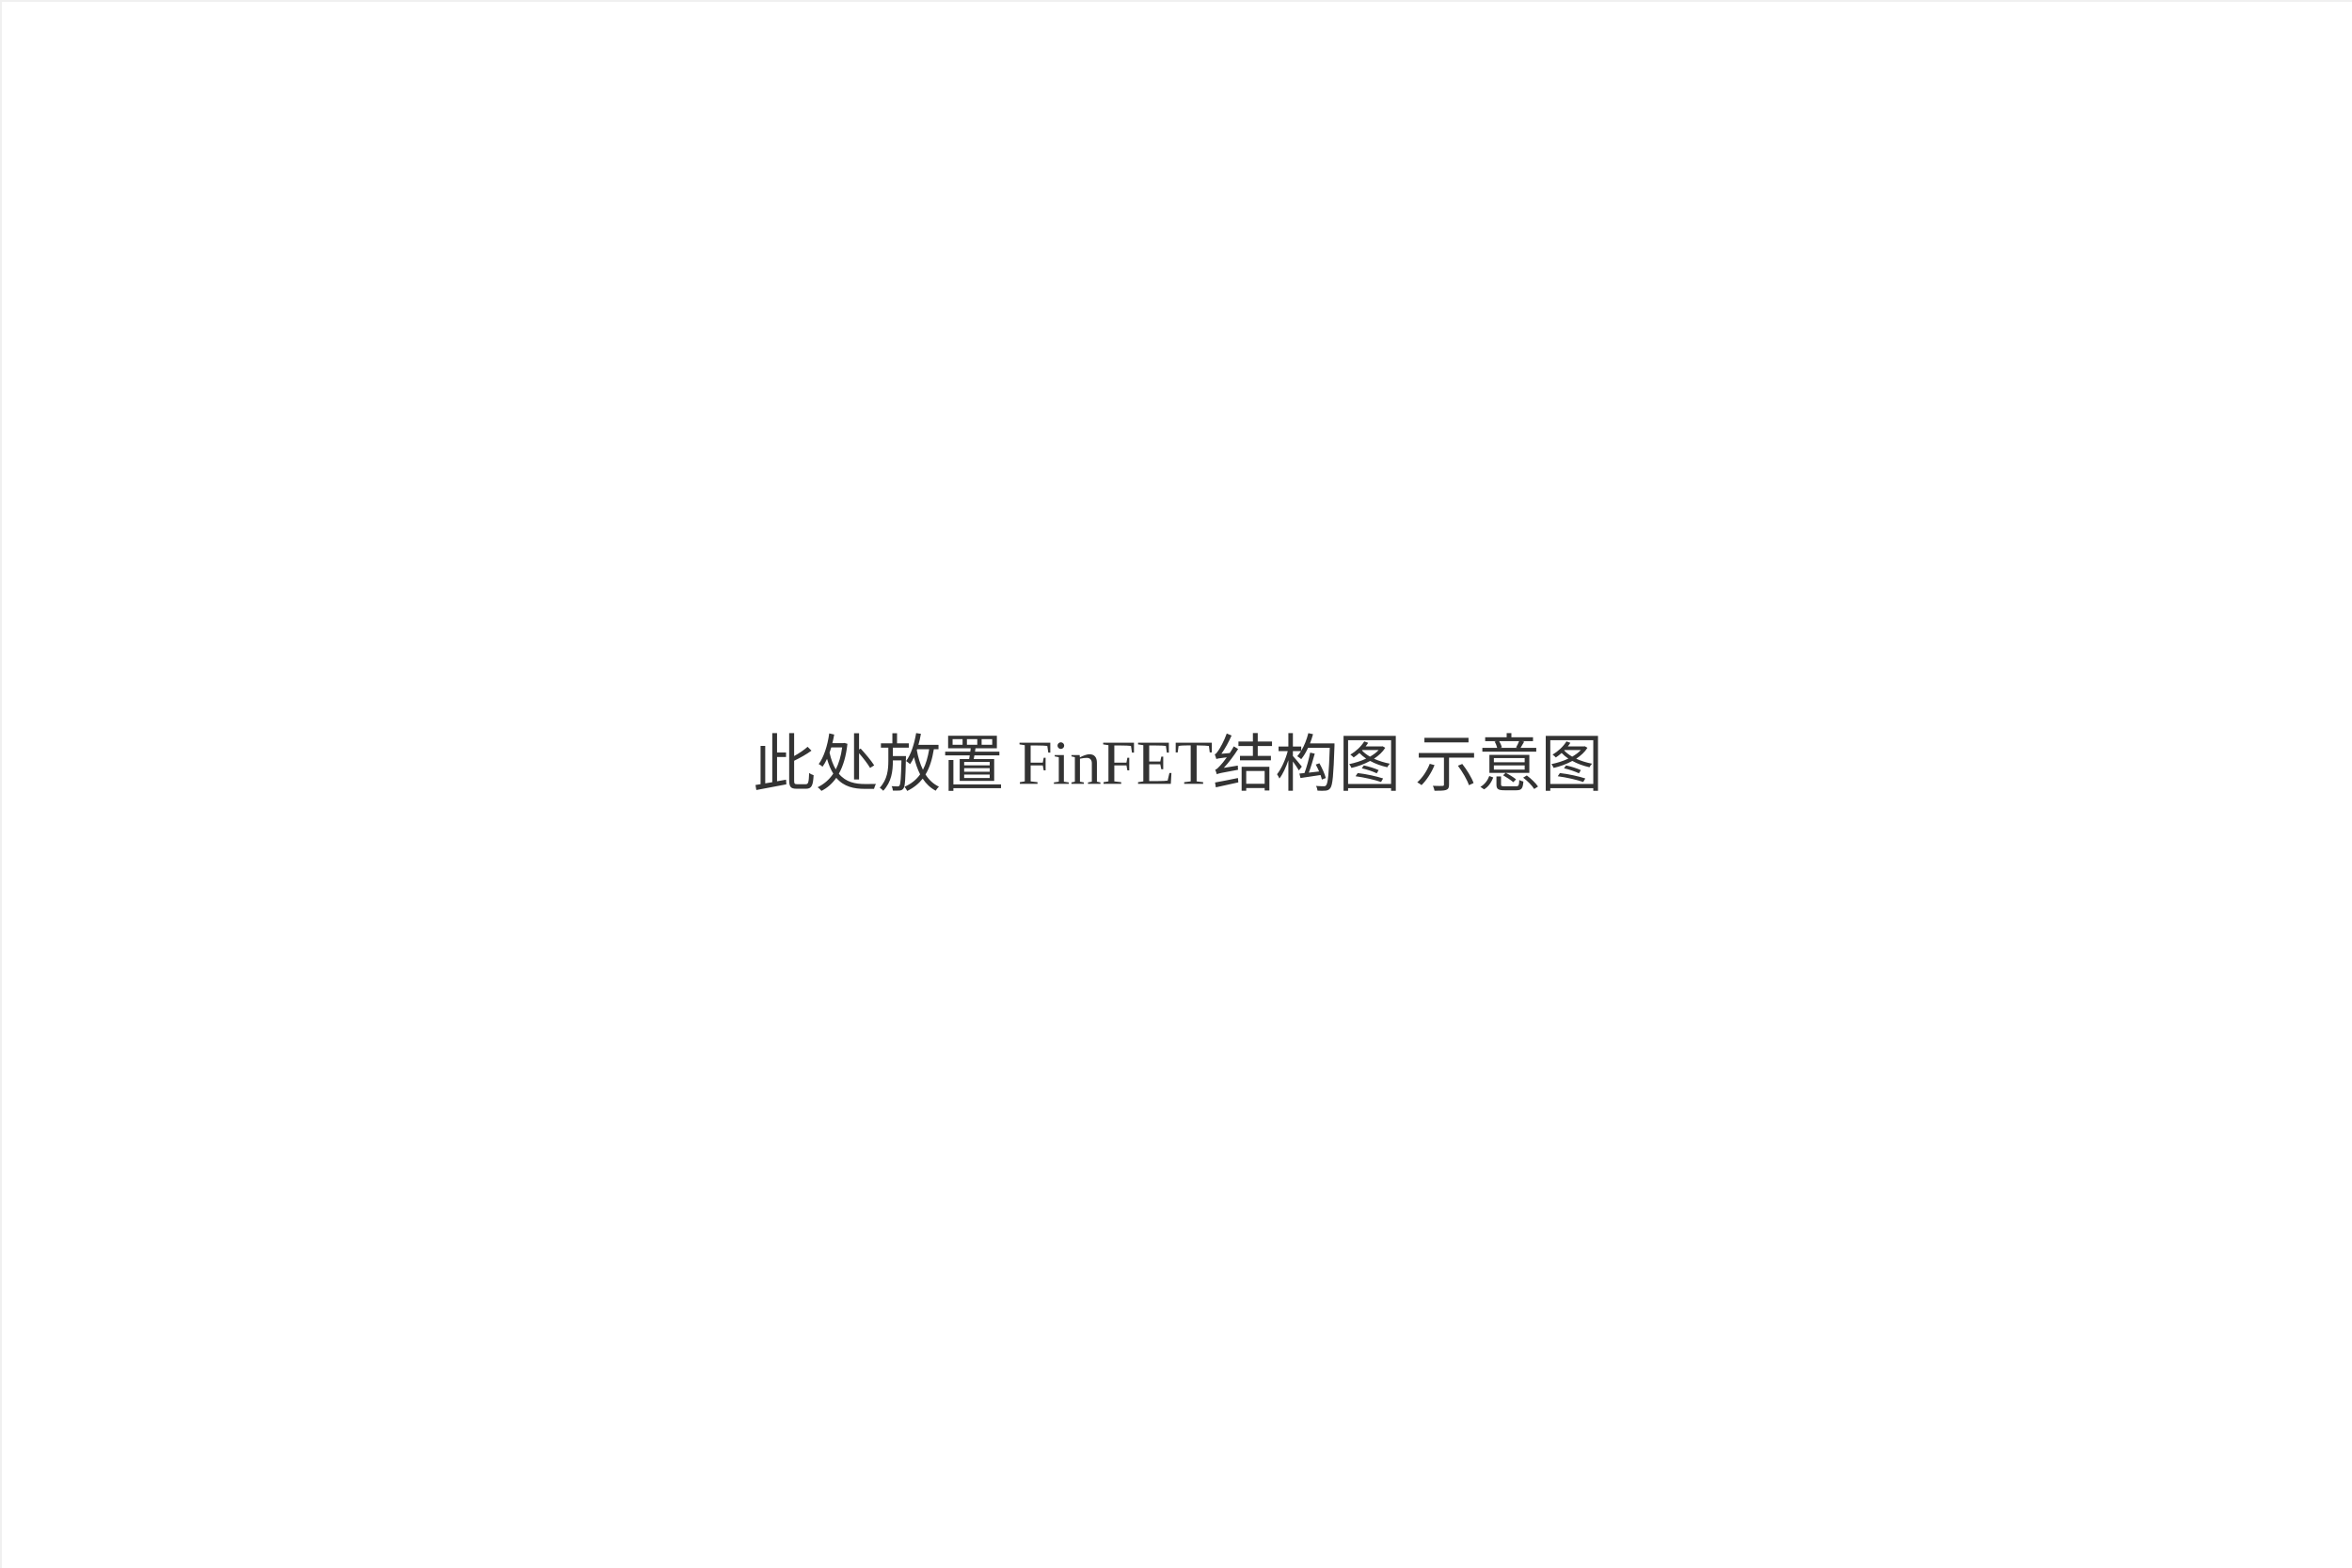
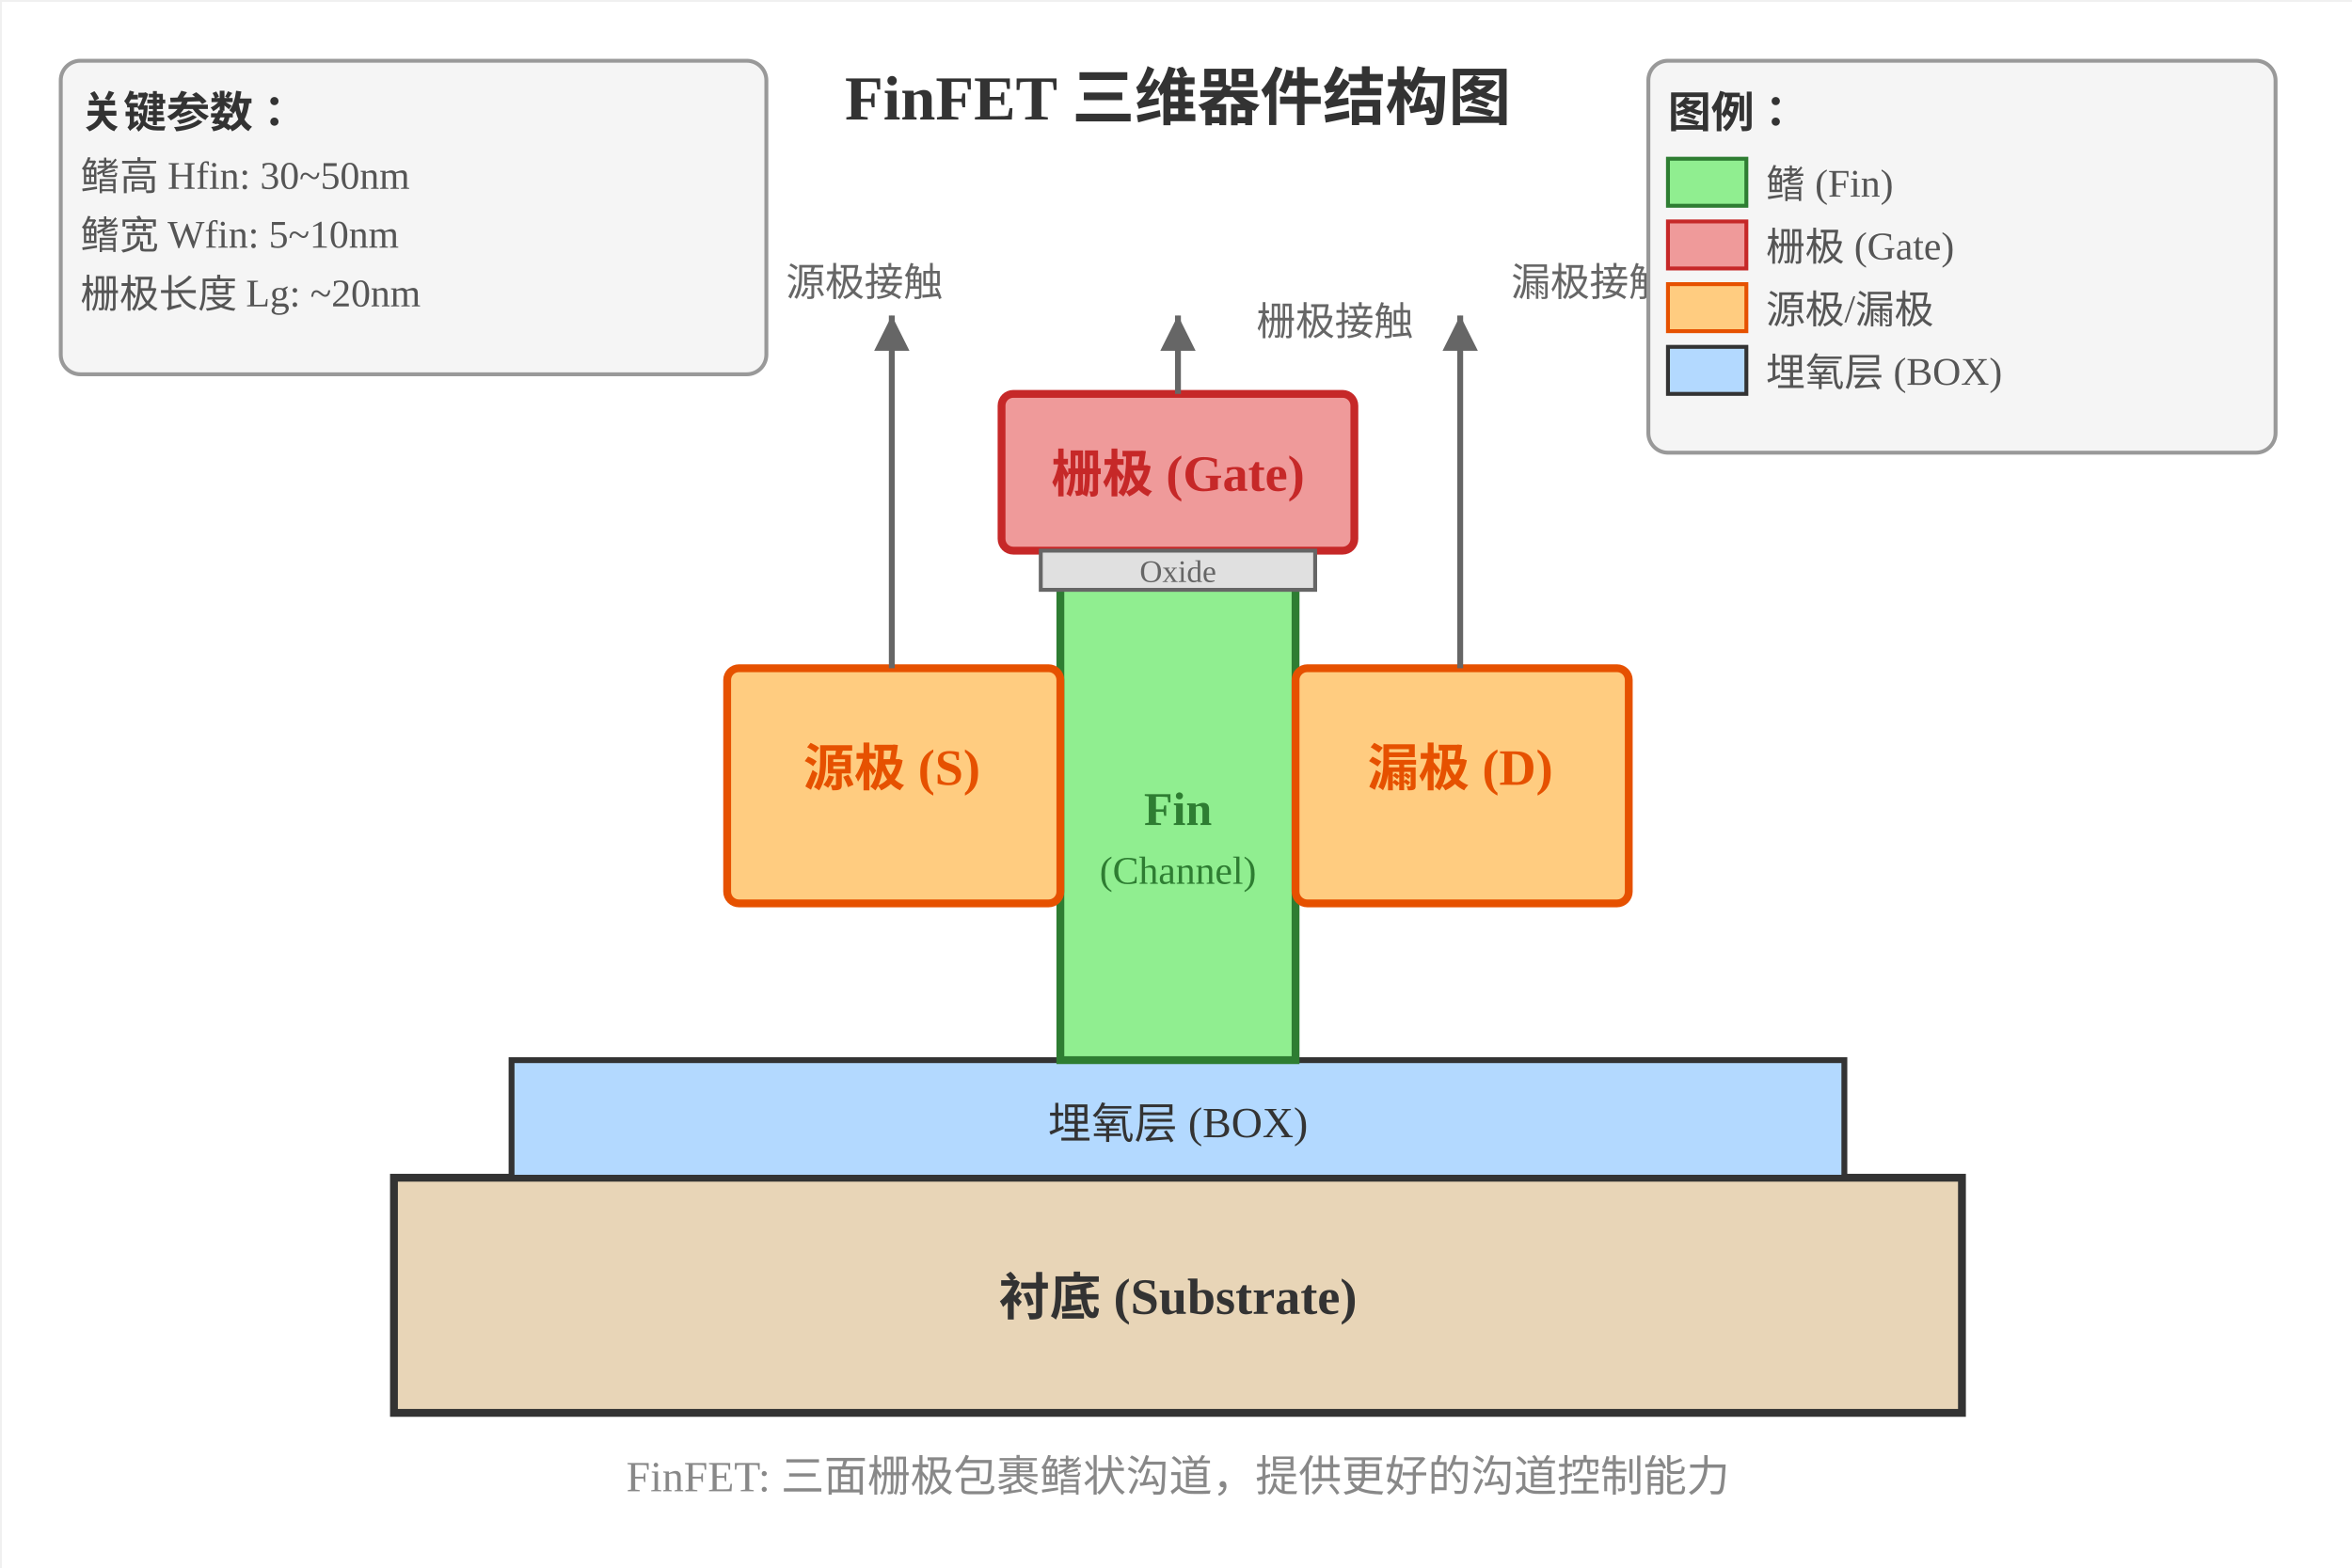
- <svg xmlns="http://www.w3.org/2000/svg" width="600" height="400">
-   <defs />
+ <svg xmlns="http://www.w3.org/2000/svg" width="600" height="400" viewBox="0 0 600 400">
+   <defs>
+     <marker id="arrow" viewBox="0 0 10 10" refX="10" refY="5" markerWidth="6" markerHeight="6" orient="auto">
+       <path d="M0,0 L10,5 L0,10 Z" fill="#666" />
+     </marker>
+   </defs>
  <g transform="translate(0.5,0.5)">
    <rect x="0" y="0" width="600" height="400" fill="#ffffff" stroke="none" />
-     <text x="300" y="200" text-anchor="middle" font-size="16" fill="#333">此处放置 FinFET结构图 示意图</text>
+     <text x="300" y="30" text-anchor="middle" font-size="16" font-weight="bold" fill="#333">FinFET 三维器件结构图</text>
+     <rect x="100" y="300" width="400" height="60" fill="#e8d5b7" stroke="#333" stroke-width="2" />
+     <text x="300" y="335" text-anchor="middle" font-size="13" font-weight="bold" fill="#333">衬底 (Substrate)</text>
+     <rect x="130" y="270" width="340" height="30" fill="#b3d9ff" stroke="#333" stroke-width="1.5" />
+     <text x="300" y="290" text-anchor="middle" font-size="11" fill="#333">埋氧层 (BOX)</text>
+     <rect x="270" y="140" width="60" height="130" fill="#90ee90" stroke="#2e7d32" stroke-width="2" />
+     <text x="300" y="210" text-anchor="middle" font-size="12" font-weight="bold" fill="#2e7d32">Fin</text>
+     <text x="300" y="225" text-anchor="middle" font-size="10" fill="#2e7d32">(Channel)</text>
+     <rect x="185" y="170" width="85" height="60" fill="#ffcc80" stroke="#e65100" stroke-width="2" rx="3" />
+     <text x="227" y="200" text-anchor="middle" font-size="13" font-weight="bold" fill="#e65100">源极 (S)</text>
+     <rect x="330" y="170" width="85" height="60" fill="#ffcc80" stroke="#e65100" stroke-width="2" rx="3" />
+     <text x="372" y="200" text-anchor="middle" font-size="13" font-weight="bold" fill="#e65100">漏极 (D)</text>
+     <rect x="255" y="100" width="90" height="40" fill="#ef9a9a" stroke="#c62828" stroke-width="2" rx="3" />
+     <text x="300" y="125" text-anchor="middle" font-size="13" font-weight="bold" fill="#c62828">栅极 (Gate)</text>
+     <rect x="265" y="140" width="70" height="10" fill="#e0e0e0" stroke="#666" stroke-width="1" />
+     <text x="300" y="148" text-anchor="middle" font-size="8" fill="#666">Oxide</text>
+     <line x1="300" y1="100" x2="300" y2="80" stroke="#666" stroke-width="1.5" marker-end="url(#arrow)" />
+     <text x="320" y="85" font-size="10" fill="#666">栅极接触</text>
+     <line x1="227" y1="170" x2="227" y2="80" stroke="#666" stroke-width="1.5" marker-end="url(#arrow)" />
+     <text x="200" y="75" font-size="10" fill="#666">源极接触</text>
+     <line x1="372" y1="170" x2="372" y2="80" stroke="#666" stroke-width="1.5" marker-end="url(#arrow)" />
+     <text x="385" y="75" font-size="10" fill="#666">漏极接触</text>
+     <rect x="15" y="15" width="180" height="80" fill="#f5f5f5" stroke="#999" stroke-width="1" rx="5" />
+     <text x="20" y="32" font-size="11" font-weight="bold" fill="#333">关键参数：</text>
+     <text x="20" y="48" font-size="10" fill="#555">鳍高 Hfin: 30~50nm</text>
+     <text x="20" y="63" font-size="10" fill="#555">鳍宽 Wfin: 5~10nm</text>
+     <text x="20" y="78" font-size="10" fill="#555">栅极长度 Lg: ~20nm</text>
+     <rect x="420" y="15" width="160" height="100" fill="#f5f5f5" stroke="#999" stroke-width="1" rx="5" />
+     <text x="425" y="32" font-size="11" font-weight="bold" fill="#333">图例：</text>
+     <rect x="425" y="40" width="20" height="12" fill="#90ee90" stroke="#2e7d32" stroke-width="1" />
+     <text x="450" y="50" font-size="10" fill="#555">鳍 (Fin)</text>
+     <rect x="425" y="56" width="20" height="12" fill="#ef9a9a" stroke="#c62828" stroke-width="1" />
+     <text x="450" y="66" font-size="10" fill="#555">栅极 (Gate)</text>
+     <rect x="425" y="72" width="20" height="12" fill="#ffcc80" stroke="#e65100" stroke-width="1" />
+     <text x="450" y="82" font-size="10" fill="#555">源极/漏极</text>
+     <rect x="425" y="88" width="20" height="12" fill="#b3d9ff" stroke="#333" stroke-width="1" />
+     <text x="450" y="98" font-size="10" fill="#555">埋氧层 (BOX)</text>
+     <text x="300" y="380" text-anchor="middle" font-size="11" fill="#888">FinFET: 三面栅极包裹鳍状沟道，提供更好的沟道控制能力</text>
  </g>
</svg>
